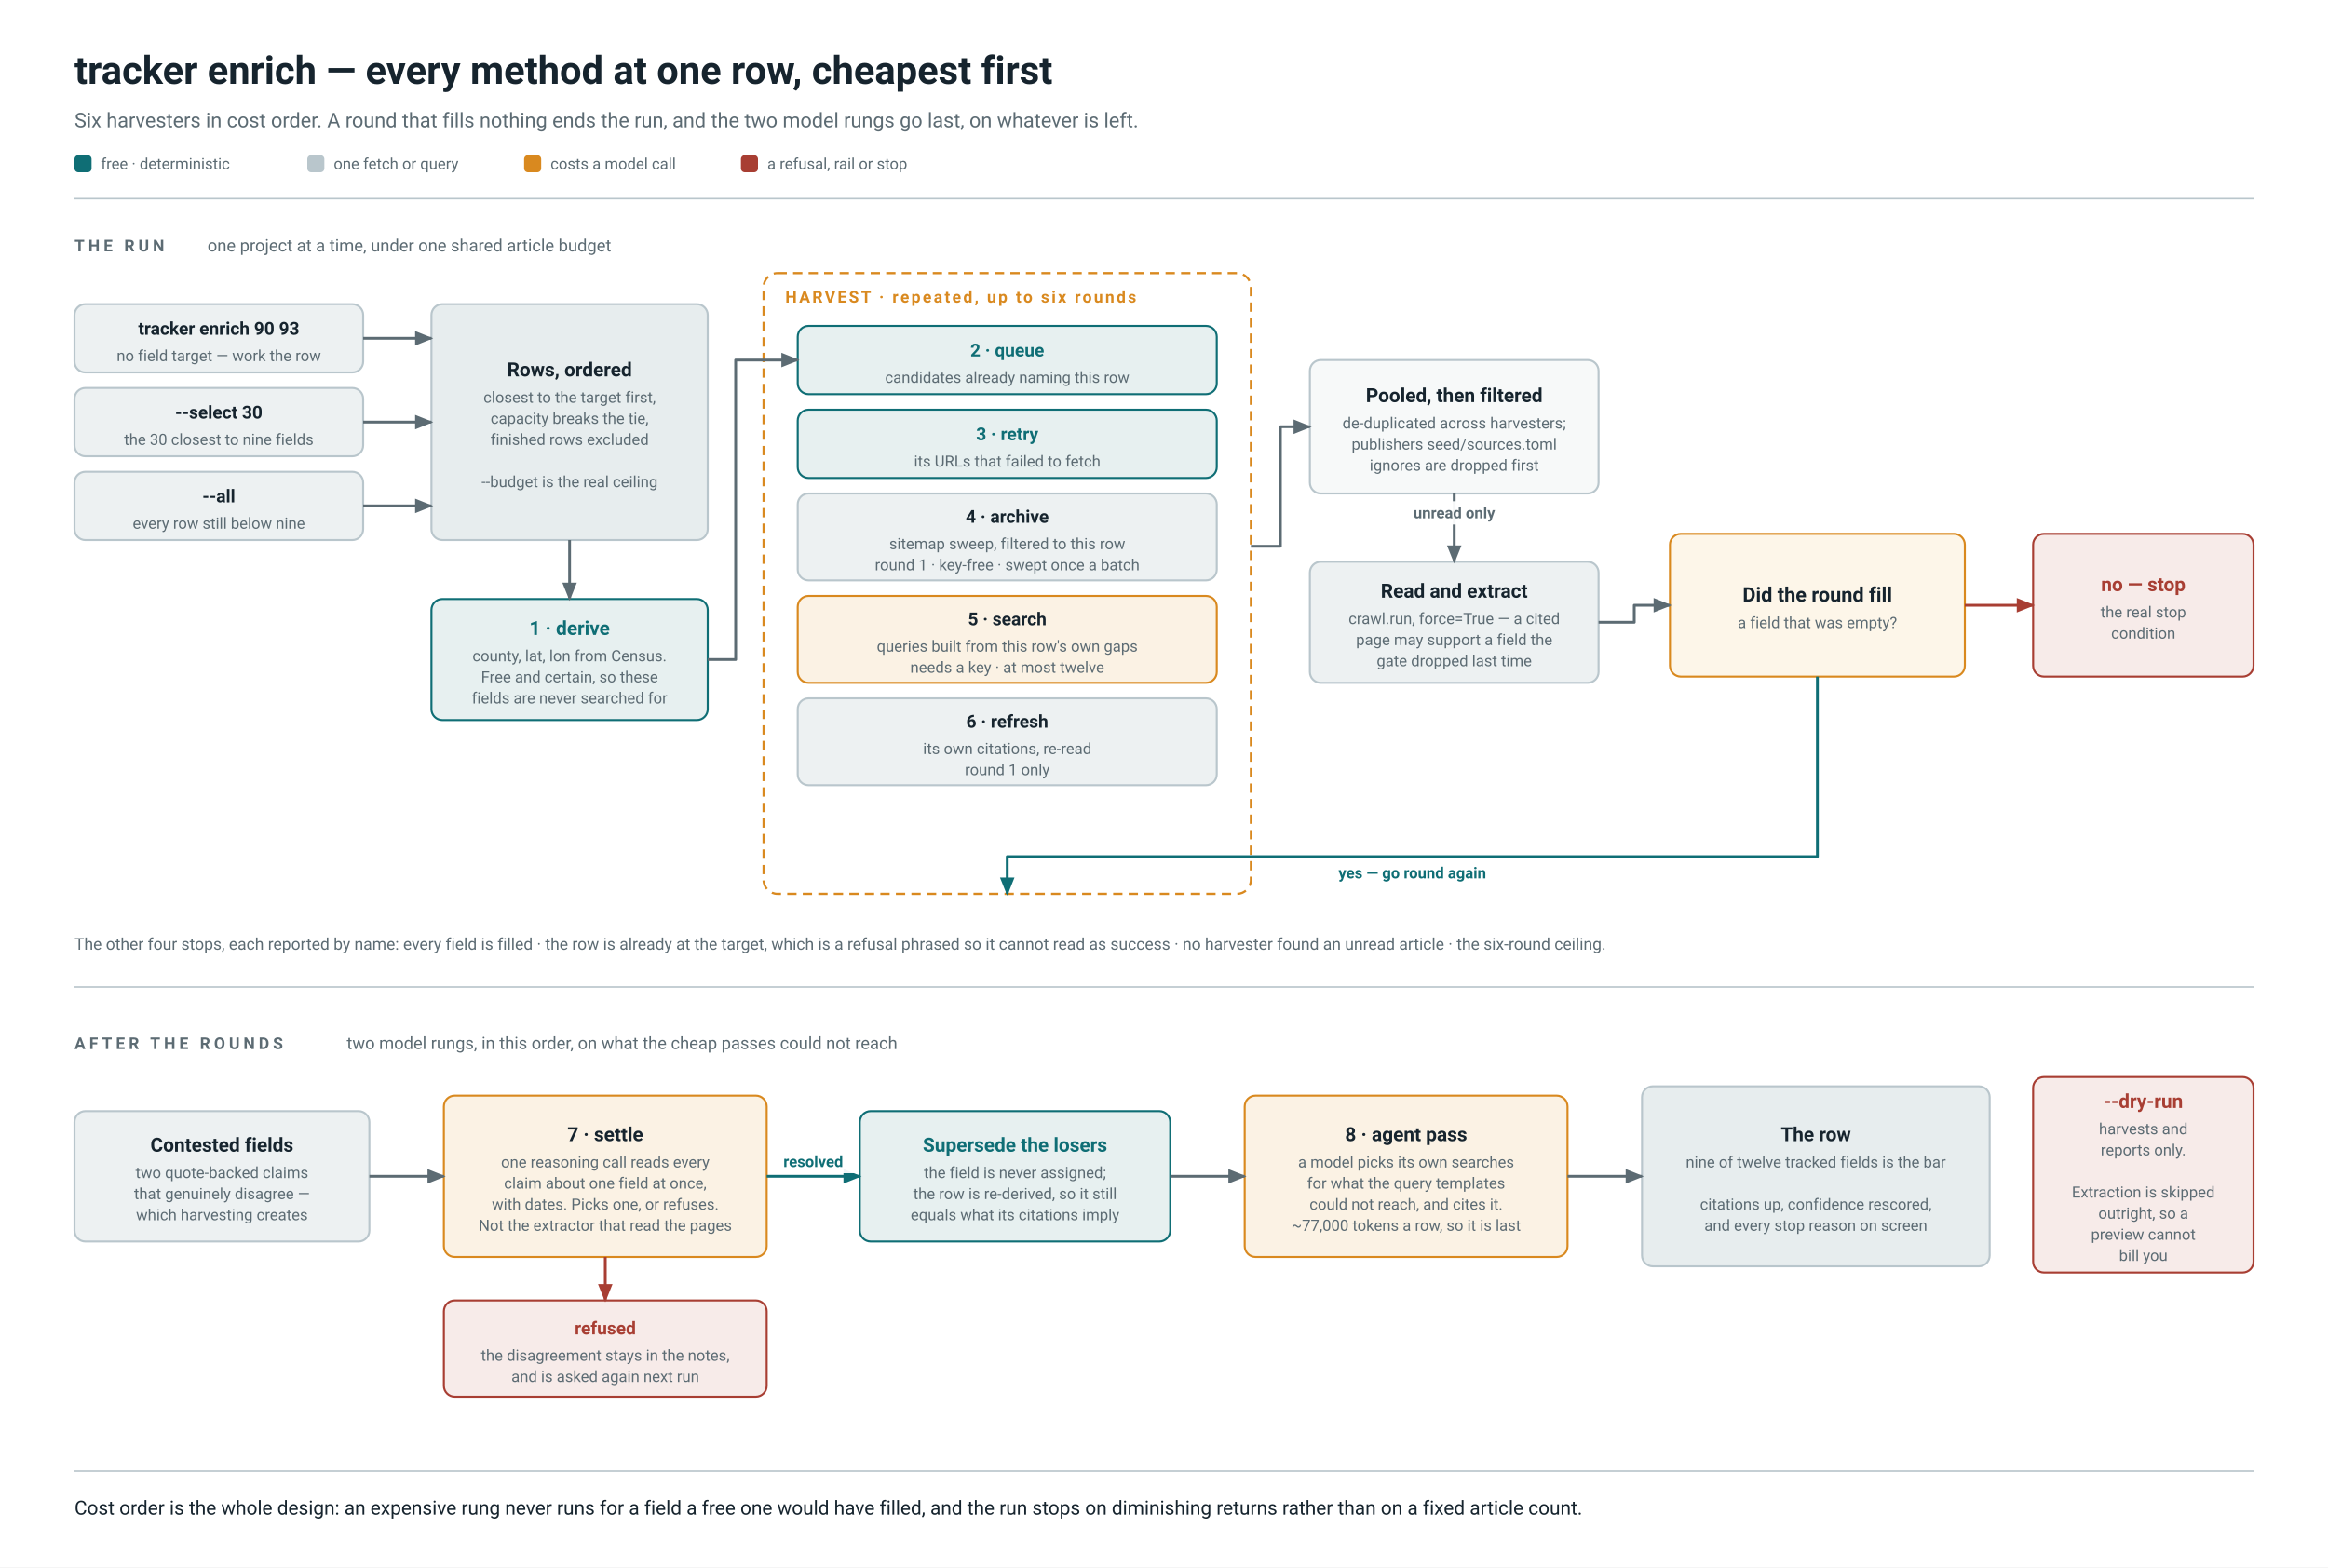
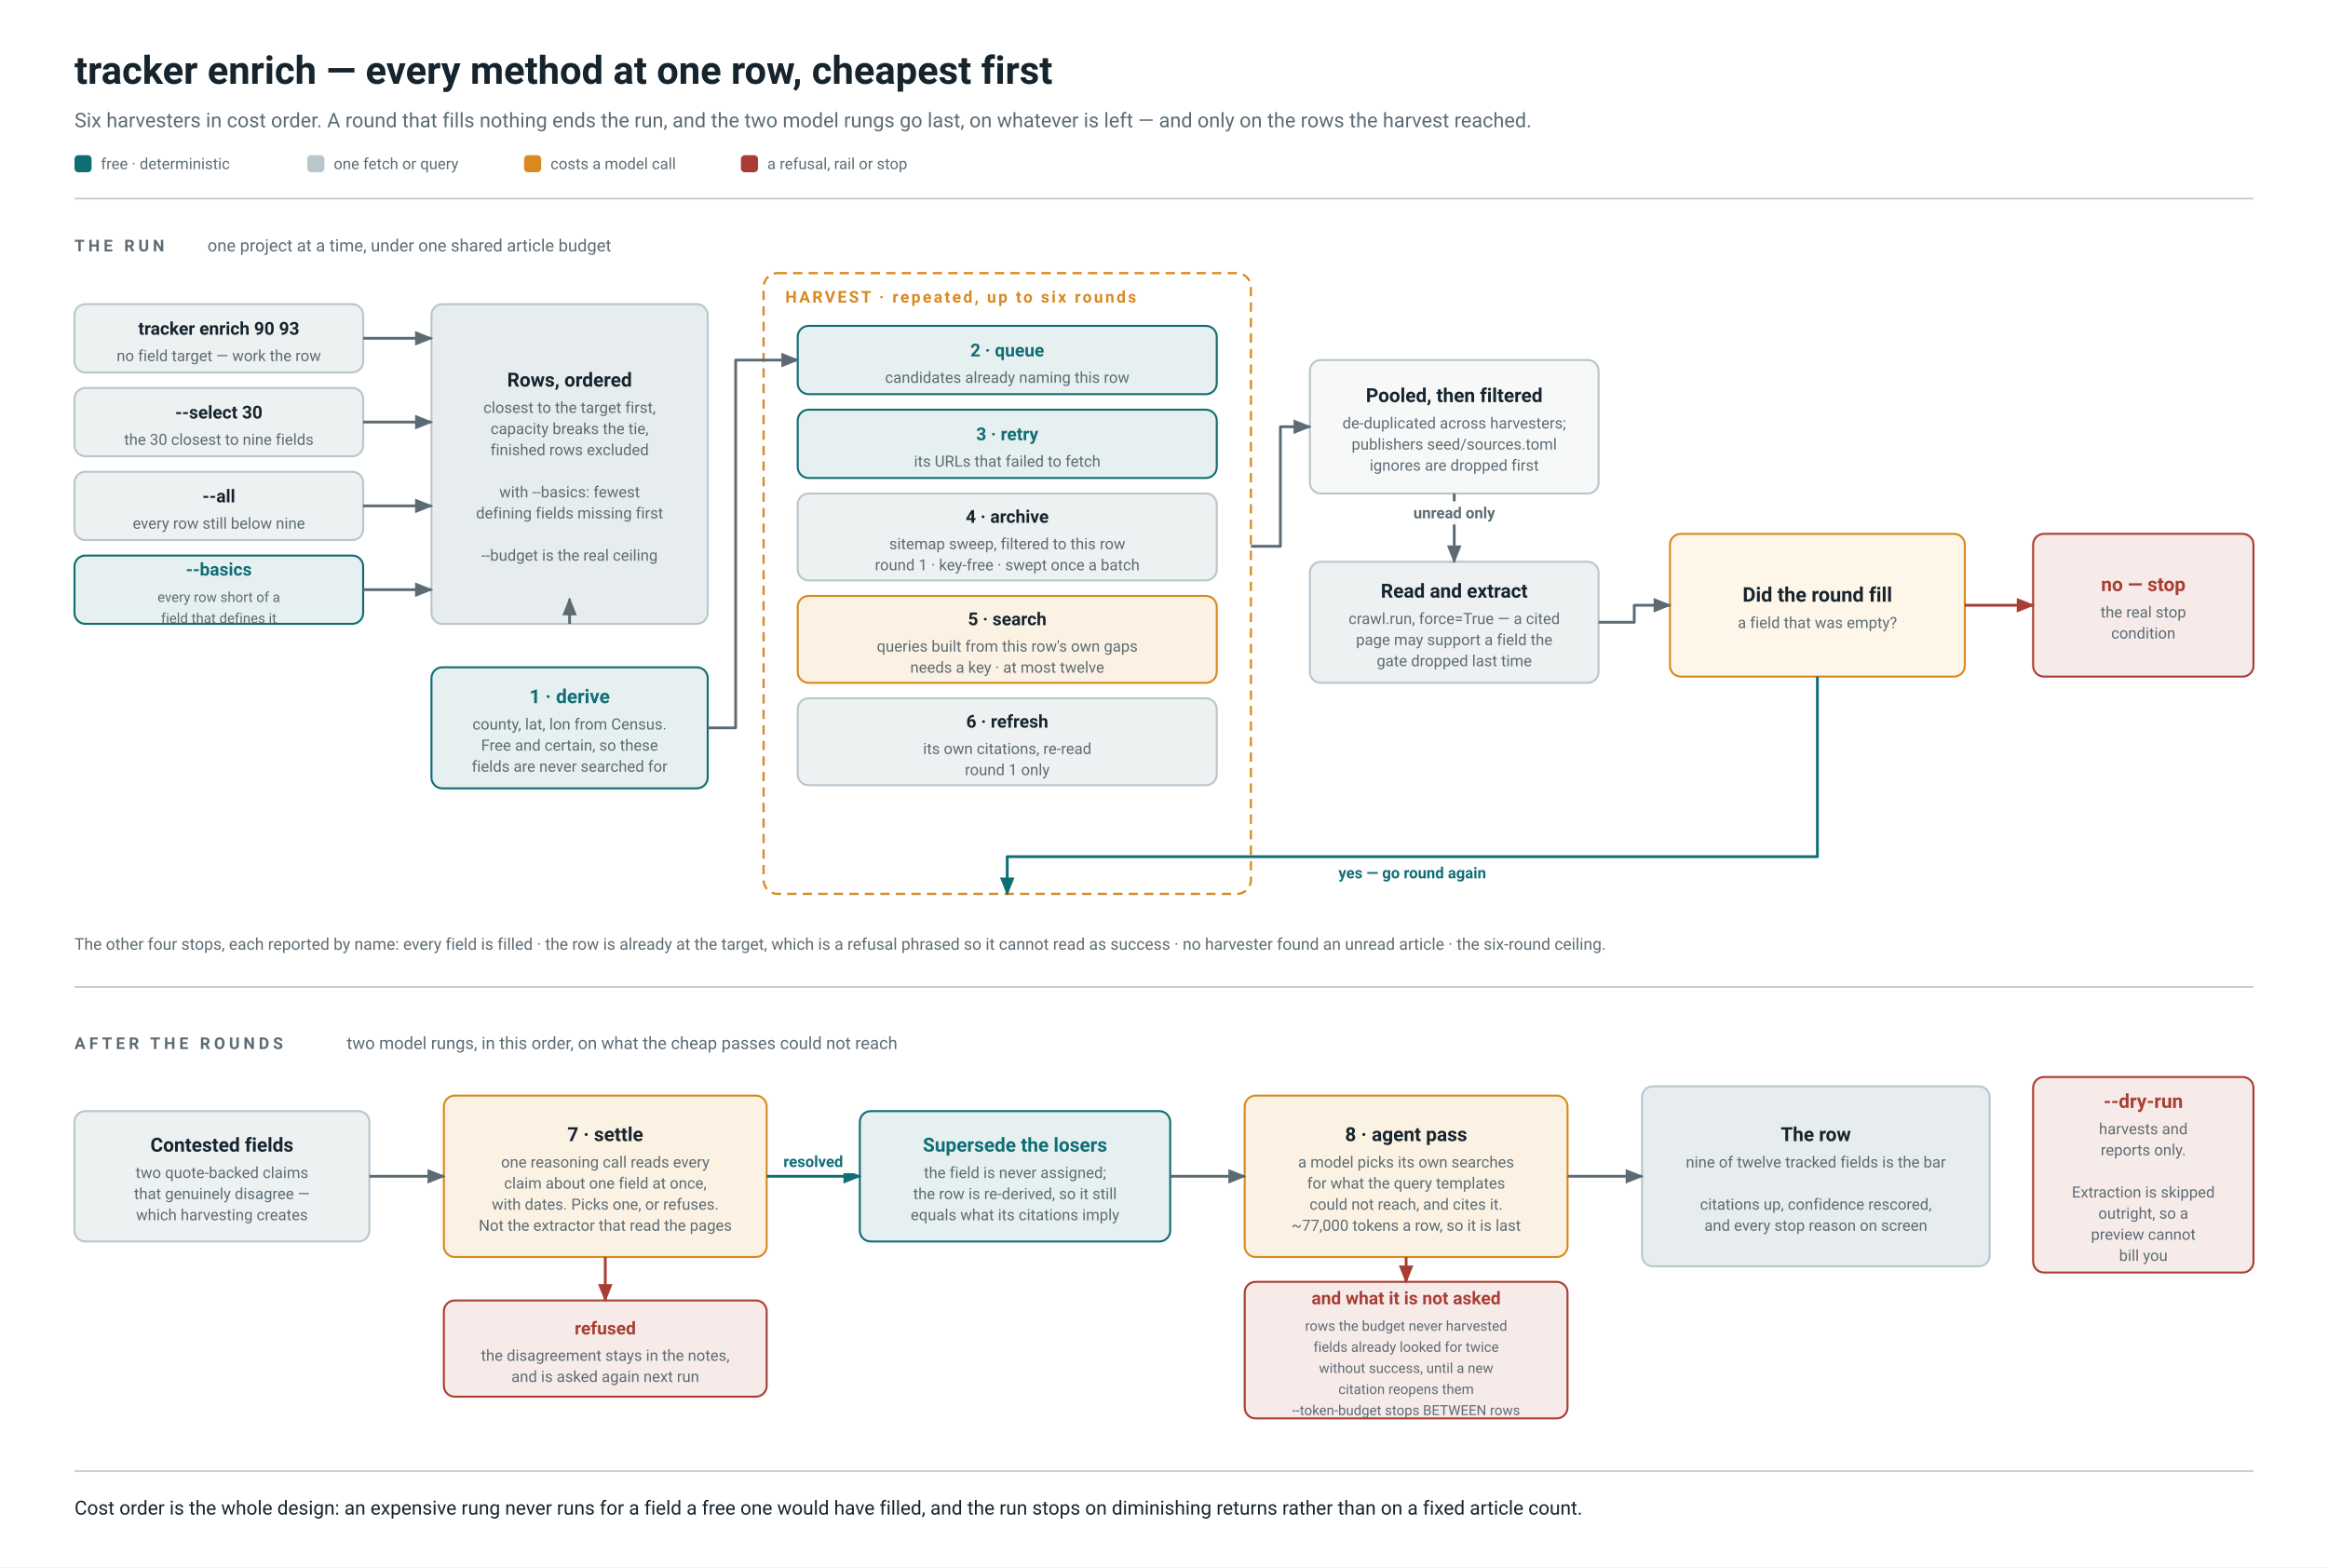
<svg xmlns="http://www.w3.org/2000/svg" width="1500" height="1010" viewBox="0 0 1500 1010" font-family="system-ui,-apple-system,'Segoe UI',Roboto,'Helvetica Neue','DejaVu Sans',Arial,sans-serif">
  <defs>
    <marker id="a0F6E75" viewBox="0 0 10 10" refX="9" refY="5" markerWidth="6.5" markerHeight="6.5" orient="auto-start-reverse">
      <path d="M 0 1 L 10 5 L 0 9 z" fill="#0F6E75" />
    </marker>
    <marker id="a5C6B73" viewBox="0 0 10 10" refX="9" refY="5" markerWidth="6.5" markerHeight="6.5" orient="auto-start-reverse">
      <path d="M 0 1 L 10 5 L 0 9 z" fill="#5C6B73" />
    </marker>
    <marker id="aA83E33" viewBox="0 0 10 10" refX="9" refY="5" markerWidth="6.5" markerHeight="6.5" orient="auto-start-reverse">
      <path d="M 0 1 L 10 5 L 0 9 z" fill="#A83E33" />
    </marker>
  </defs>
  <rect width="1500" height="1010" fill="#FFFFFF" />
  <g font-family="system-ui,-apple-system,'Segoe UI',Roboto,'Helvetica Neue','DejaVu Sans',Arial,sans-serif" xml:space="preserve">
    <text x="48.0" y="54.0" font-size="25" fill="#16242E" text-anchor="start" font-weight="700">tracker enrich — every method at one row, cheapest first</text>
-     <text x="48.0" y="82.0" font-size="13" fill="#5C6B73" text-anchor="start">Six harvesters in cost order. A round that fills nothing ends the run, and the two model rungs go last, on whatever is left.</text>
+     <text x="48.0" y="82.0" font-size="13" fill="#5C6B73" text-anchor="start">Six harvesters in cost order. A round that fills nothing ends the run, and the two model rungs go last, on whatever is left — and only on the rows the harvest reached.</text>
    <rect x="48.0" y="100.0" width="11" height="11" rx="2.5" fill="#0F6E75" />
    <text x="65.0" y="109.0" font-size="10" fill="#5C6B73" text-anchor="start">free · deterministic</text>
    <rect x="198.0" y="100.0" width="11" height="11" rx="2.5" fill="#B9C6CC" />
    <text x="215.0" y="109.0" font-size="10" fill="#5C6B73" text-anchor="start">one fetch or query</text>
    <rect x="337.7" y="100.0" width="11" height="11" rx="2.5" fill="#D9891F" />
    <text x="354.7" y="109.0" font-size="10" fill="#5C6B73" text-anchor="start">costs a model call</text>
    <rect x="477.4" y="100.0" width="11" height="11" rx="2.5" fill="#A83E33" />
    <text x="494.4" y="109.0" font-size="10" fill="#5C6B73" text-anchor="start">a refusal, rail or stop</text>
    <line x1="48" y1="128" x2="1452" y2="128" stroke="#B9C6CC" stroke-width="1" />
    <text x="48.0" y="162.0" font-size="10.5" fill="#5C6B73" text-anchor="start" font-weight="700" letter-spacing="2.4">THE RUN</text>
    <text x="133.7" y="162.0" font-size="11" fill="#5C6B73" text-anchor="start">one project at a time, under one shared article budget</text>
    <rect x="48.0" y="196.0" width="186.0" height="44.0" rx="7" fill="#EDF1F2" stroke="#B9C6CC" stroke-width="1.3" />
    <text x="141.0" y="215.7" font-size="11.5" fill="#16242E" text-anchor="middle" font-weight="700">tracker enrich 90 93</text>
    <text x="141.0" y="232.7" font-size="10" fill="#5C6B73" text-anchor="middle">no field target — work the row</text>
    <rect x="48.0" y="250.0" width="186.0" height="44.0" rx="7" fill="#EDF1F2" stroke="#B9C6CC" stroke-width="1.3" />
    <text x="141.0" y="269.7" font-size="11.5" fill="#16242E" text-anchor="middle" font-weight="700">--select 30</text>
    <text x="141.0" y="286.7" font-size="10" fill="#5C6B73" text-anchor="middle">the 30 closest to nine fields</text>
    <rect x="48.0" y="304.0" width="186.0" height="44.0" rx="7" fill="#EDF1F2" stroke="#B9C6CC" stroke-width="1.3" />
    <text x="141.0" y="323.7" font-size="11.5" fill="#16242E" text-anchor="middle" font-weight="700">--all</text>
    <text x="141.0" y="340.7" font-size="10" fill="#5C6B73" text-anchor="middle">every row still below nine</text>
-     <rect x="278.0" y="196.0" width="178.0" height="152.0" rx="7" fill="#E7EDEE" stroke="#B9C6CC" stroke-width="1.3" />
-     <text x="367.0" y="242.5" font-size="12.5" fill="#16242E" text-anchor="middle" font-weight="700">Rows, ordered</text>
-     <text x="367.0" y="259.5" font-size="10" fill="#5C6B73" text-anchor="middle">closest to the target first,</text>
-     <text x="367.0" y="273.1" font-size="10" fill="#5C6B73" text-anchor="middle">capacity breaks the tie,</text>
-     <text x="367.0" y="286.7" font-size="10" fill="#5C6B73" text-anchor="middle">finished rows excluded</text>
-     <text x="367.0" y="300.3" font-size="10" fill="#5C6B73" text-anchor="middle" />
-     <text x="367.0" y="313.9" font-size="10" fill="#5C6B73" text-anchor="middle">--budget is the real ceiling</text>
+     <rect x="48.0" y="358.0" width="186.0" height="44.0" rx="7" fill="#E7F0F0" stroke="#0F6E75" stroke-width="1.3" />
+     <text x="141.0" y="370.9" font-size="11.5" fill="#0F6E75" text-anchor="middle" font-weight="700">--basics</text>
+     <text x="141.0" y="387.9" font-size="9" fill="#5C6B73" text-anchor="middle">every row short of a</text>
+     <text x="141.0" y="401.5" font-size="9" fill="#5C6B73" text-anchor="middle">field that defines it</text>
+     <rect x="278.0" y="196.0" width="178.0" height="206.0" rx="7" fill="#E7EDEE" stroke="#B9C6CC" stroke-width="1.3" />
+     <text x="367.0" y="249.1" font-size="12.5" fill="#16242E" text-anchor="middle" font-weight="700">Rows, ordered</text>
+     <text x="367.0" y="266.1" font-size="10" fill="#5C6B73" text-anchor="middle">closest to the target first,</text>
+     <text x="367.0" y="279.7" font-size="10" fill="#5C6B73" text-anchor="middle">capacity breaks the tie,</text>
+     <text x="367.0" y="293.3" font-size="10" fill="#5C6B73" text-anchor="middle">finished rows excluded</text>
+     <text x="367.0" y="306.9" font-size="10" fill="#5C6B73" text-anchor="middle" />
+     <text x="367.0" y="320.5" font-size="10" fill="#5C6B73" text-anchor="middle">with --basics: fewest</text>
+     <text x="367.0" y="334.1" font-size="10" fill="#5C6B73" text-anchor="middle">defining fields missing first</text>
+     <text x="367.0" y="347.7" font-size="10" fill="#5C6B73" text-anchor="middle" />
+     <text x="367.0" y="361.3" font-size="10" fill="#5C6B73" text-anchor="middle">--budget is the real ceiling</text>
    <polyline points="234.0,218.0 278.0,218.0" fill="none" stroke="#5C6B73" stroke-width="1.8" stroke-linejoin="round" marker-end="url(#a5C6B73)" />
    <polyline points="234.0,272.0 278.0,272.0" fill="none" stroke="#5C6B73" stroke-width="1.8" stroke-linejoin="round" marker-end="url(#a5C6B73)" />
    <polyline points="234.0,326.0 278.0,326.0" fill="none" stroke="#5C6B73" stroke-width="1.8" stroke-linejoin="round" marker-end="url(#a5C6B73)" />
-     <rect x="278.0" y="386.0" width="178.0" height="78.0" rx="7" fill="#E7F0F0" stroke="#0F6E75" stroke-width="1.3" />
-     <text x="367.0" y="409.1" font-size="12.5" fill="#0F6E75" text-anchor="middle" font-weight="700">1 · derive</text>
-     <text x="367.0" y="426.1" font-size="10" fill="#5C6B73" text-anchor="middle">county, lat, lon from Census.</text>
-     <text x="367.0" y="439.7" font-size="10" fill="#5C6B73" text-anchor="middle">Free and certain, so these</text>
-     <text x="367.0" y="453.3" font-size="10" fill="#5C6B73" text-anchor="middle">fields are never searched for</text>
-     <polyline points="367.0,348.0 367.0,386.0" fill="none" stroke="#5C6B73" stroke-width="1.8" stroke-linejoin="round" marker-end="url(#a5C6B73)" />
+     <polyline points="234.0,380.0 278.0,380.0" fill="none" stroke="#5C6B73" stroke-width="1.8" stroke-linejoin="round" marker-end="url(#a5C6B73)" />
+     <rect x="278.0" y="430.0" width="178.0" height="78.0" rx="7" fill="#E7F0F0" stroke="#0F6E75" stroke-width="1.3" />
+     <text x="367.0" y="453.1" font-size="12.5" fill="#0F6E75" text-anchor="middle" font-weight="700">1 · derive</text>
+     <text x="367.0" y="470.1" font-size="10" fill="#5C6B73" text-anchor="middle">county, lat, lon from Census.</text>
+     <text x="367.0" y="483.7" font-size="10" fill="#5C6B73" text-anchor="middle">Free and certain, so these</text>
+     <text x="367.0" y="497.3" font-size="10" fill="#5C6B73" text-anchor="middle">fields are never searched for</text>
+     <polyline points="367.0,402.0 367.0,386.0" fill="none" stroke="#5C6B73" stroke-width="1.8" stroke-linejoin="round" marker-end="url(#a5C6B73)" />
    <rect x="492.0" y="176.0" width="314.0" height="400.0" rx="9" fill="none" stroke="#D9891F" stroke-width="1.4" stroke-dasharray="6 4" />
    <text x="506.0" y="195.0" font-size="10.5" fill="#D9891F" text-anchor="start" font-weight="700" letter-spacing="1.4">HARVEST · repeated, up to six rounds</text>
    <rect x="514.0" y="210.0" width="270.0" height="44.0" rx="7" fill="#E7F0F0" stroke="#0F6E75" stroke-width="1.3" />
    <text x="649.0" y="229.7" font-size="11.5" fill="#0F6E75" text-anchor="middle" font-weight="700">2 · queue</text>
    <text x="649.0" y="246.7" font-size="10" fill="#5C6B73" text-anchor="middle">candidates already naming this row</text>
    <rect x="514.0" y="264.0" width="270.0" height="44.0" rx="7" fill="#E7F0F0" stroke="#0F6E75" stroke-width="1.3" />
    <text x="649.0" y="283.7" font-size="11.5" fill="#0F6E75" text-anchor="middle" font-weight="700">3 · retry</text>
    <text x="649.0" y="300.7" font-size="10" fill="#5C6B73" text-anchor="middle">its URLs that failed to fetch</text>
    <rect x="514.0" y="318.0" width="270.0" height="56.0" rx="7" fill="#EDF1F2" stroke="#B9C6CC" stroke-width="1.3" />
    <text x="649.0" y="336.9" font-size="11.5" fill="#16242E" text-anchor="middle" font-weight="700">4 · archive</text>
    <text x="649.0" y="353.9" font-size="10" fill="#5C6B73" text-anchor="middle">sitemap sweep, filtered to this row</text>
    <text x="649.0" y="367.5" font-size="10" fill="#5C6B73" text-anchor="middle">round 1 · key-free · swept once a batch</text>
    <rect x="514.0" y="384.0" width="270.0" height="56.0" rx="7" fill="#FBF2E4" stroke="#D9891F" stroke-width="1.3" />
    <text x="649.0" y="402.9" font-size="11.5" fill="#16242E" text-anchor="middle" font-weight="700">5 · search</text>
    <text x="649.0" y="419.9" font-size="10" fill="#5C6B73" text-anchor="middle">queries built from this row's own gaps</text>
    <text x="649.0" y="433.5" font-size="10" fill="#5C6B73" text-anchor="middle">needs a key · at most twelve</text>
    <rect x="514.0" y="450.0" width="270.0" height="56.0" rx="7" fill="#EDF1F2" stroke="#B9C6CC" stroke-width="1.3" />
    <text x="649.0" y="468.9" font-size="11.5" fill="#16242E" text-anchor="middle" font-weight="700">6 · refresh</text>
    <text x="649.0" y="485.9" font-size="10" fill="#5C6B73" text-anchor="middle">its own citations, re-read</text>
    <text x="649.0" y="499.5" font-size="10" fill="#5C6B73" text-anchor="middle">round 1 only</text>
-     <polyline points="456.0,425.0 474.0,425.0 474.0,232.0 514.0,232.0" fill="none" stroke="#5C6B73" stroke-width="1.8" stroke-linejoin="round" marker-end="url(#a5C6B73)" />
+     <polyline points="456.0,469.0 474.0,469.0 474.0,232.0 514.0,232.0" fill="none" stroke="#5C6B73" stroke-width="1.8" stroke-linejoin="round" marker-end="url(#a5C6B73)" />
    <rect x="844.0" y="232.0" width="186.0" height="86.0" rx="7" fill="#F7F9F9" stroke="#B9C6CC" stroke-width="1.3" />
    <text x="937.0" y="259.1" font-size="12.5" fill="#16242E" text-anchor="middle" font-weight="700">Pooled, then filtered</text>
    <text x="937.0" y="276.1" font-size="10" fill="#5C6B73" text-anchor="middle">de-duplicated across harvesters;</text>
    <text x="937.0" y="289.7" font-size="10" fill="#5C6B73" text-anchor="middle">publishers seed/sources.toml</text>
    <text x="937.0" y="303.3" font-size="10" fill="#5C6B73" text-anchor="middle">ignores are dropped first</text>
    <rect x="844.0" y="362.0" width="186.0" height="78.0" rx="7" fill="#EDF1F2" stroke="#B9C6CC" stroke-width="1.3" />
    <text x="937.0" y="385.1" font-size="12.5" fill="#16242E" text-anchor="middle" font-weight="700">Read and extract</text>
    <text x="937.0" y="402.1" font-size="10" fill="#5C6B73" text-anchor="middle">crawl.run, force=True — a cited</text>
    <text x="937.0" y="415.7" font-size="10" fill="#5C6B73" text-anchor="middle">page may support a field the</text>
    <text x="937.0" y="429.3" font-size="10" fill="#5C6B73" text-anchor="middle">gate dropped last time</text>
    <polyline points="806.0,352.0 825.0,352.0 825.0,275.0 844.0,275.0" fill="none" stroke="#5C6B73" stroke-width="1.8" stroke-linejoin="round" marker-end="url(#a5C6B73)" />
    <polyline points="937.0,318.0 937.0,362.0" fill="none" stroke="#5C6B73" stroke-width="1.8" stroke-linejoin="round" marker-end="url(#a5C6B73)" />
    <rect x="900.9" y="323.0" width="72.1" height="15" fill="#FFFFFF" opacity="0.94" />
    <text x="937.0" y="334.0" font-size="10" fill="#5C6B73" text-anchor="middle" font-weight="700">unread only</text>
    <rect x="1076.0" y="344.0" width="190.0" height="92.0" rx="7" fill="#FDF6E9" stroke="#D9891F" stroke-width="1.3" />
    <text x="1171.0" y="387.7" font-size="13" fill="#16242E" text-anchor="middle" font-weight="700">Did the round fill</text>
    <text x="1171.0" y="404.7" font-size="10" fill="#5C6B73" text-anchor="middle">a field that was empty?</text>
    <polyline points="1030.0,401.0 1053.0,401.0 1053.0,390.0 1076.0,390.0" fill="none" stroke="#5C6B73" stroke-width="1.8" stroke-linejoin="round" marker-end="url(#a5C6B73)" />
    <rect x="1310.0" y="344.0" width="142.0" height="92.0" rx="7" fill="#F7EBE9" stroke="#A83E33" stroke-width="1.3" />
    <text x="1381.0" y="380.9" font-size="12.5" fill="#A83E33" text-anchor="middle" font-weight="700">no — stop</text>
    <text x="1381.0" y="397.9" font-size="10" fill="#5C6B73" text-anchor="middle">the real stop</text>
    <text x="1381.0" y="411.5" font-size="10" fill="#5C6B73" text-anchor="middle">condition</text>
    <polyline points="1266.0,390.0 1310.0,390.0" fill="none" stroke="#A83E33" stroke-width="1.8" stroke-linejoin="round" marker-end="url(#aA83E33)" />
    <polyline points="1171.0,436.0 1171.0,552.0 649.0,552.0 649.0,576.0" fill="none" stroke="#0F6E75" stroke-width="1.8" stroke-linejoin="round" marker-end="url(#a0F6E75)" />
    <rect x="848.5" y="555.0" width="123.0" height="15" fill="#FFFFFF" opacity="0.94" />
    <text x="910.0" y="566.0" font-size="10" fill="#0F6E75" text-anchor="middle" font-weight="700">yes — go round again</text>
    <text x="48.0" y="612.0" font-size="10.5" fill="#5C6B73" text-anchor="start">The other four stops, each reported by name: every field is filled · the row is already at the target, which is a refusal phrased so it cannot read as success · no harvester found an unread article · the six-round ceiling.</text>
    <line x1="48" y1="636" x2="1452" y2="636" stroke="#B9C6CC" stroke-width="1" />
    <text x="48.0" y="676.0" font-size="10.5" fill="#5C6B73" text-anchor="start" font-weight="700" letter-spacing="2.4">AFTER THE ROUNDS</text>
    <text x="223.4" y="676.0" font-size="11" fill="#5C6B73" text-anchor="start">two model rungs, in this order, on what the cheap passes could not reach</text>
    <rect x="48.0" y="716.0" width="190.0" height="84.0" rx="7" fill="#EDF1F2" stroke="#B9C6CC" stroke-width="1.3" />
    <text x="143.0" y="742.1" font-size="12.5" fill="#16242E" text-anchor="middle" font-weight="700">Contested fields</text>
    <text x="143.0" y="759.1" font-size="10" fill="#5C6B73" text-anchor="middle">two quote-backed claims</text>
    <text x="143.0" y="772.7" font-size="10" fill="#5C6B73" text-anchor="middle">that genuinely disagree —</text>
    <text x="143.0" y="786.3" font-size="10" fill="#5C6B73" text-anchor="middle">which harvesting creates</text>
    <rect x="286.0" y="706.0" width="208.0" height="104.0" rx="7" fill="#FBF2E4" stroke="#D9891F" stroke-width="1.3" />
    <text x="390.0" y="735.3" font-size="12.5" fill="#16242E" text-anchor="middle" font-weight="700">7 · settle</text>
    <text x="390.0" y="752.3" font-size="10" fill="#5C6B73" text-anchor="middle">one reasoning call reads every</text>
    <text x="390.0" y="765.9" font-size="10" fill="#5C6B73" text-anchor="middle">claim about one field at once,</text>
    <text x="390.0" y="779.5" font-size="10" fill="#5C6B73" text-anchor="middle">with dates. Picks one, or refuses.</text>
    <text x="390.0" y="793.1" font-size="10" fill="#5C6B73" text-anchor="middle">Not the extractor that read the pages</text>
    <polyline points="238.0,758.0 286.0,758.0" fill="none" stroke="#5C6B73" stroke-width="1.8" stroke-linejoin="round" marker-end="url(#a5C6B73)" />
    <rect x="554.0" y="716.0" width="200.0" height="84.0" rx="7" fill="#E7F0F0" stroke="#0F6E75" stroke-width="1.3" />
    <text x="654.0" y="742.1" font-size="12.5" fill="#0F6E75" text-anchor="middle" font-weight="700">Supersede the losers</text>
    <text x="654.0" y="759.1" font-size="10" fill="#5C6B73" text-anchor="middle">the field is never assigned;</text>
    <text x="654.0" y="772.7" font-size="10" fill="#5C6B73" text-anchor="middle">the row is re-derived, so it still</text>
    <text x="654.0" y="786.3" font-size="10" fill="#5C6B73" text-anchor="middle">equals what its citations imply</text>
    <polyline points="494.0,758.0 554.0,758.0" fill="none" stroke="#0F6E75" stroke-width="1.8" stroke-linejoin="round" marker-end="url(#a0F6E75)" />
    <rect x="496.4" y="741.0" width="55.2" height="15" fill="#FFFFFF" opacity="0.94" />
    <text x="524.0" y="752.0" font-size="10" fill="#0F6E75" text-anchor="middle" font-weight="700">resolved</text>
    <rect x="286.0" y="838.0" width="208.0" height="62.0" rx="7" fill="#F7EBE9" stroke="#A83E33" stroke-width="1.3" />
    <text x="390.0" y="859.9" font-size="11.5" fill="#A83E33" text-anchor="middle" font-weight="700">refused</text>
    <text x="390.0" y="876.9" font-size="10" fill="#5C6B73" text-anchor="middle">the disagreement stays in the notes,</text>
    <text x="390.0" y="890.5" font-size="10" fill="#5C6B73" text-anchor="middle">and is asked again next run</text>
    <polyline points="390.0,810.0 390.0,838.0" fill="none" stroke="#A83E33" stroke-width="1.8" stroke-linejoin="round" marker-end="url(#aA83E33)" />
    <rect x="802.0" y="706.0" width="208.0" height="104.0" rx="7" fill="#FBF2E4" stroke="#D9891F" stroke-width="1.3" />
    <text x="906.0" y="735.3" font-size="12.5" fill="#16242E" text-anchor="middle" font-weight="700">8 · agent pass</text>
    <text x="906.0" y="752.3" font-size="10" fill="#5C6B73" text-anchor="middle">a model picks its own searches</text>
    <text x="906.0" y="765.9" font-size="10" fill="#5C6B73" text-anchor="middle">for what the query templates</text>
    <text x="906.0" y="779.5" font-size="10" fill="#5C6B73" text-anchor="middle">could not reach, and cites it.</text>
    <text x="906.0" y="793.1" font-size="10" fill="#5C6B73" text-anchor="middle">~77,000 tokens a row, so it is last</text>
    <polyline points="754.0,758.0 802.0,758.0" fill="none" stroke="#5C6B73" stroke-width="1.8" stroke-linejoin="round" marker-end="url(#a5C6B73)" />
+     <rect x="802.0" y="826.0" width="208.0" height="88.0" rx="7" fill="#F7EBE9" stroke="#A83E33" stroke-width="1.3" />
+     <text x="906.0" y="840.5" font-size="11.5" fill="#A83E33" text-anchor="middle" font-weight="700">and what it is not asked</text>
+     <text x="906.0" y="857.5" font-size="9" fill="#5C6B73" text-anchor="middle">rows the budget never harvested</text>
+     <text x="906.0" y="871.1" font-size="9" fill="#5C6B73" text-anchor="middle">fields already looked for twice</text>
+     <text x="906.0" y="884.7" font-size="9" fill="#5C6B73" text-anchor="middle">without success, until a new</text>
+     <text x="906.0" y="898.3" font-size="9" fill="#5C6B73" text-anchor="middle">citation reopens them</text>
+     <text x="906.0" y="911.9" font-size="9" fill="#5C6B73" text-anchor="middle">--token-budget stops BETWEEN rows</text>
+     <polyline points="906.0,810.0 906.0,826.0" fill="none" stroke="#A83E33" stroke-width="1.8" stroke-linejoin="round" marker-end="url(#aA83E33)" />
    <rect x="1058.0" y="700.0" width="224.0" height="116.0" rx="7" fill="#E7EDEE" stroke="#B9C6CC" stroke-width="1.3" />
    <text x="1170.0" y="735.3" font-size="12.5" fill="#16242E" text-anchor="middle" font-weight="700">The row</text>
    <text x="1170.0" y="752.3" font-size="10" fill="#5C6B73" text-anchor="middle">nine of twelve tracked fields is the bar</text>
    <text x="1170.0" y="765.9" font-size="10" fill="#5C6B73" text-anchor="middle" />
    <text x="1170.0" y="779.5" font-size="10" fill="#5C6B73" text-anchor="middle">citations up, confidence rescored,</text>
    <text x="1170.0" y="793.1" font-size="10" fill="#5C6B73" text-anchor="middle">and every stop reason on screen</text>
    <polyline points="1010.0,758.0 1058.0,758.0" fill="none" stroke="#5C6B73" stroke-width="1.8" stroke-linejoin="round" marker-end="url(#a5C6B73)" />
    <rect x="1310.0" y="694.0" width="142.0" height="126.0" rx="7" fill="#F7EBE9" stroke="#A83E33" stroke-width="1.3" />
    <text x="1381.0" y="713.9" font-size="12.5" fill="#A83E33" text-anchor="middle" font-weight="700">--dry-run</text>
    <text x="1381.0" y="730.9" font-size="10" fill="#5C6B73" text-anchor="middle">harvests and</text>
    <text x="1381.0" y="744.5" font-size="10" fill="#5C6B73" text-anchor="middle">reports only.</text>
    <text x="1381.0" y="758.1" font-size="10" fill="#5C6B73" text-anchor="middle" />
    <text x="1381.0" y="771.7" font-size="10" fill="#5C6B73" text-anchor="middle">Extraction is skipped</text>
    <text x="1381.0" y="785.3" font-size="10" fill="#5C6B73" text-anchor="middle">outright, so a</text>
    <text x="1381.0" y="798.9" font-size="10" fill="#5C6B73" text-anchor="middle">preview cannot</text>
    <text x="1381.0" y="812.5" font-size="10" fill="#5C6B73" text-anchor="middle">bill you</text>
    <line x1="48" y1="948" x2="1452" y2="948" stroke="#B9C6CC" stroke-width="1" />
    <text x="48.0" y="976.0" font-size="12.5" fill="#16242E" text-anchor="start">Cost order is the whole design: an expensive rung never runs for a field a free one would have filled, and the run stops on diminishing returns rather than on a fixed article count.</text>
  </g>
</svg>
